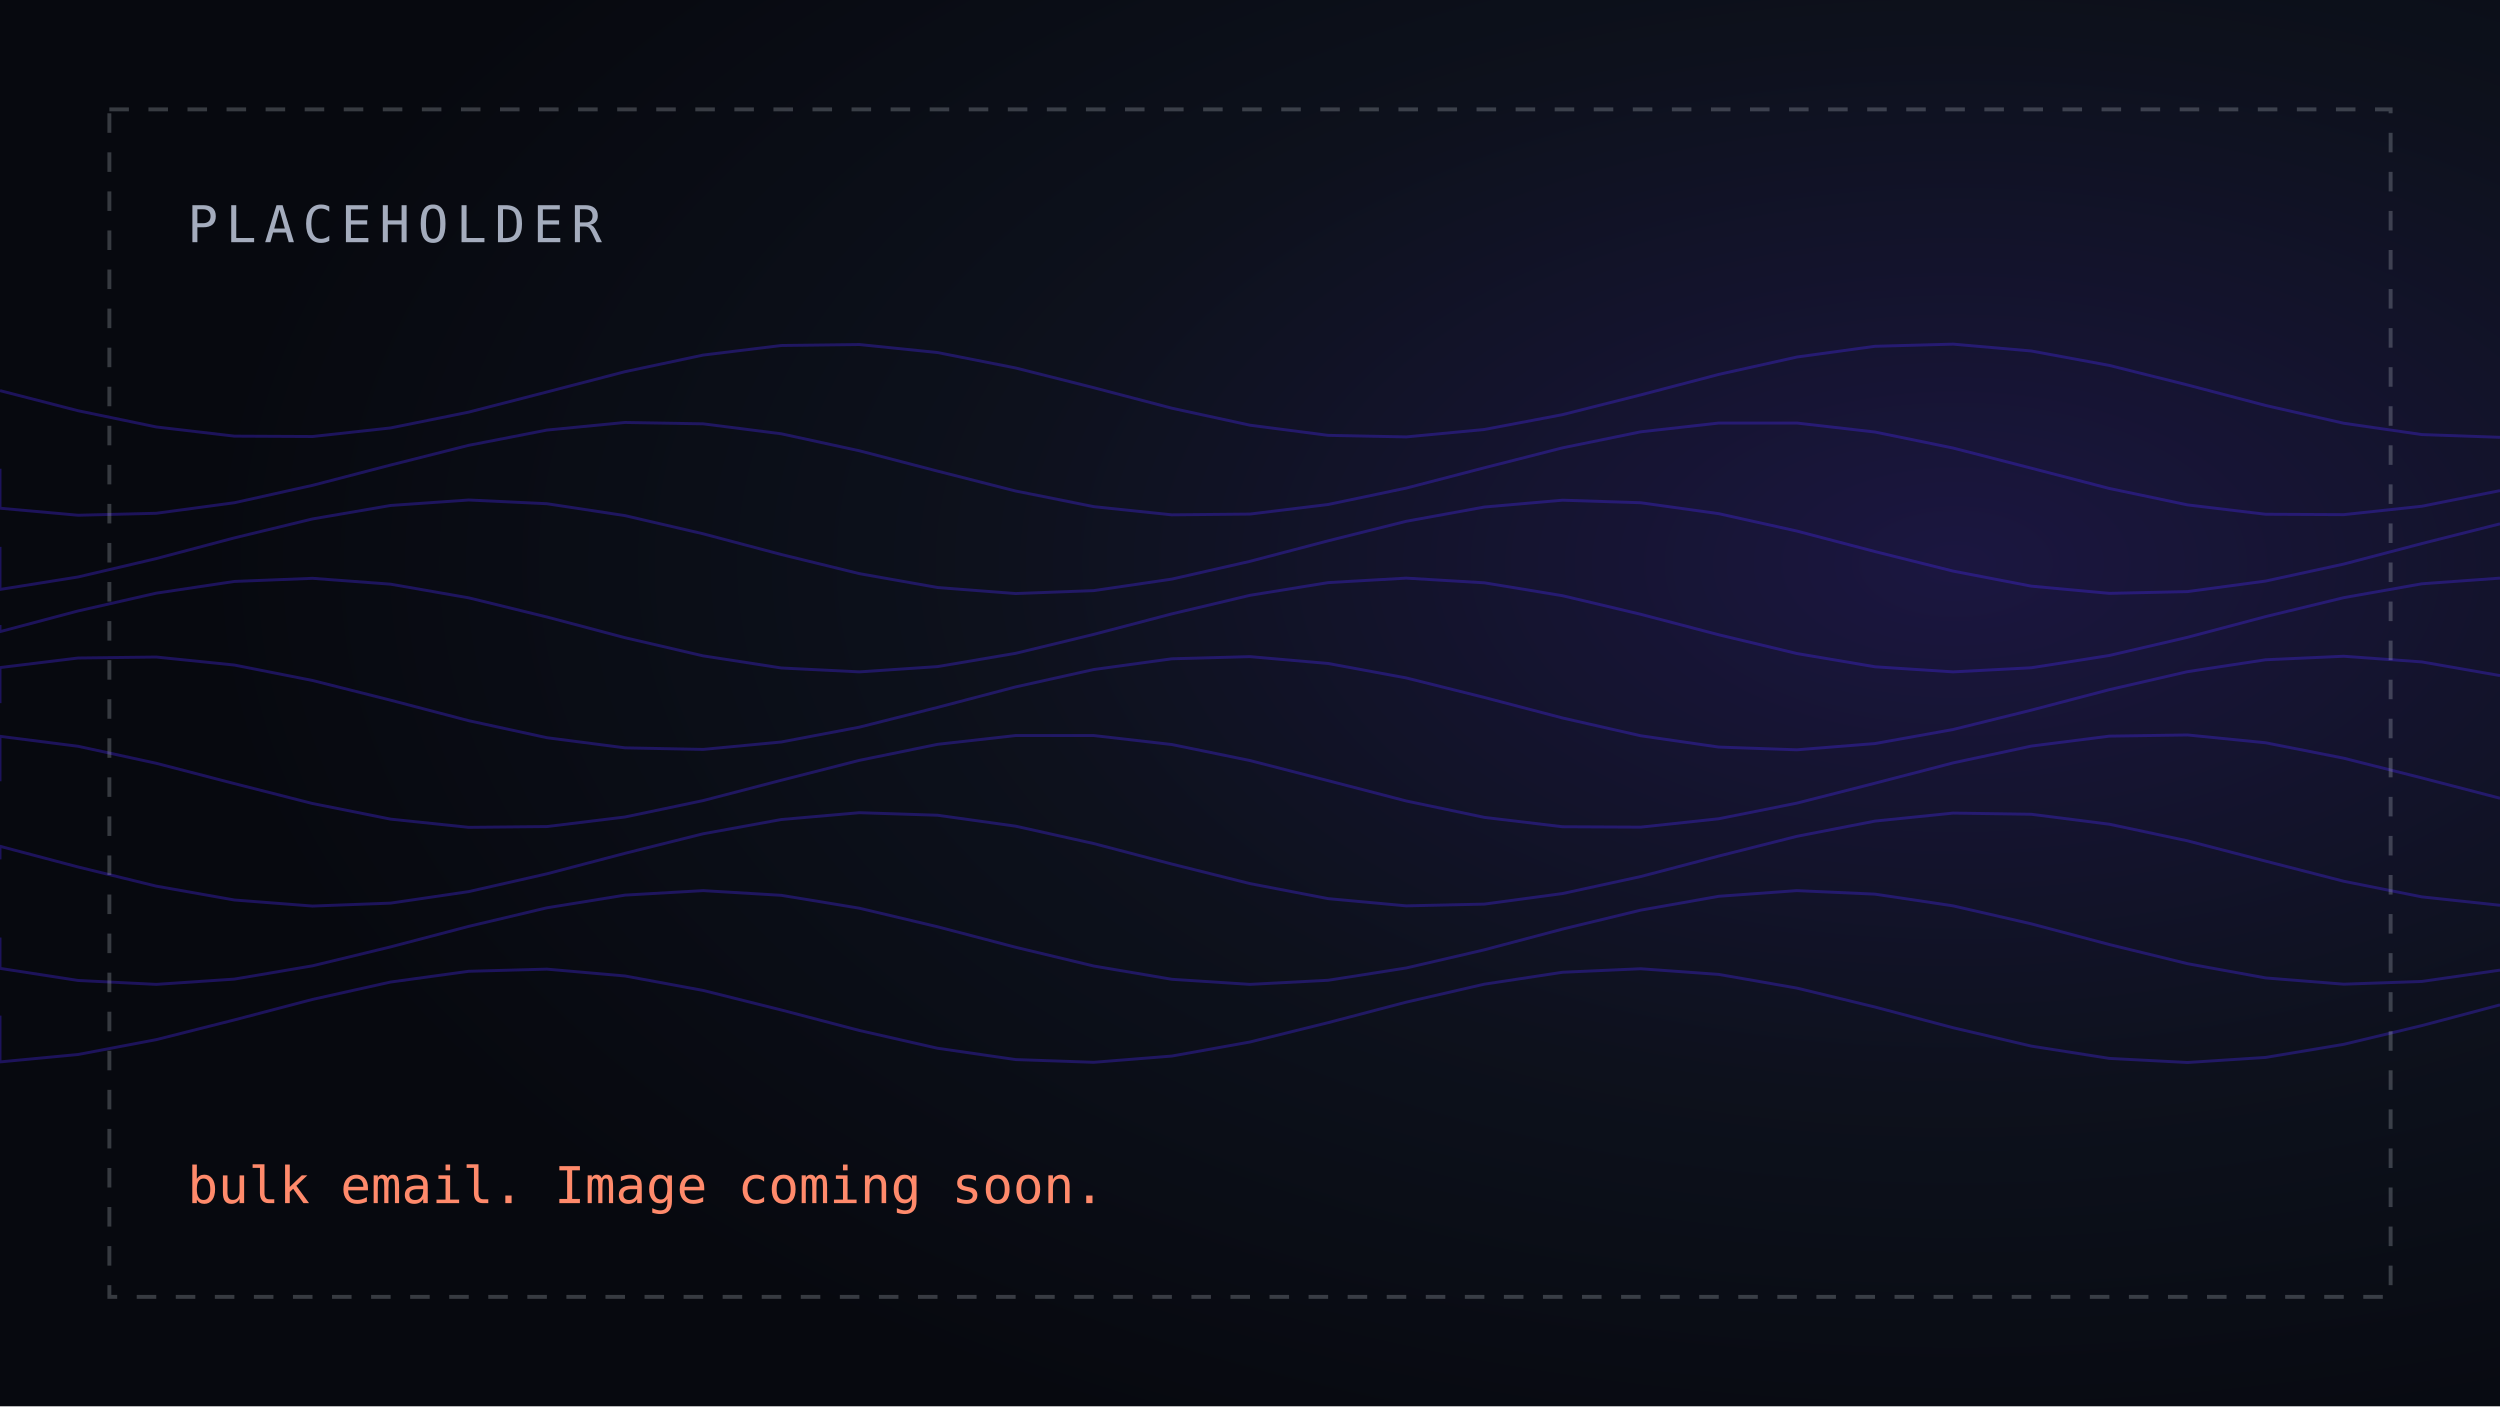
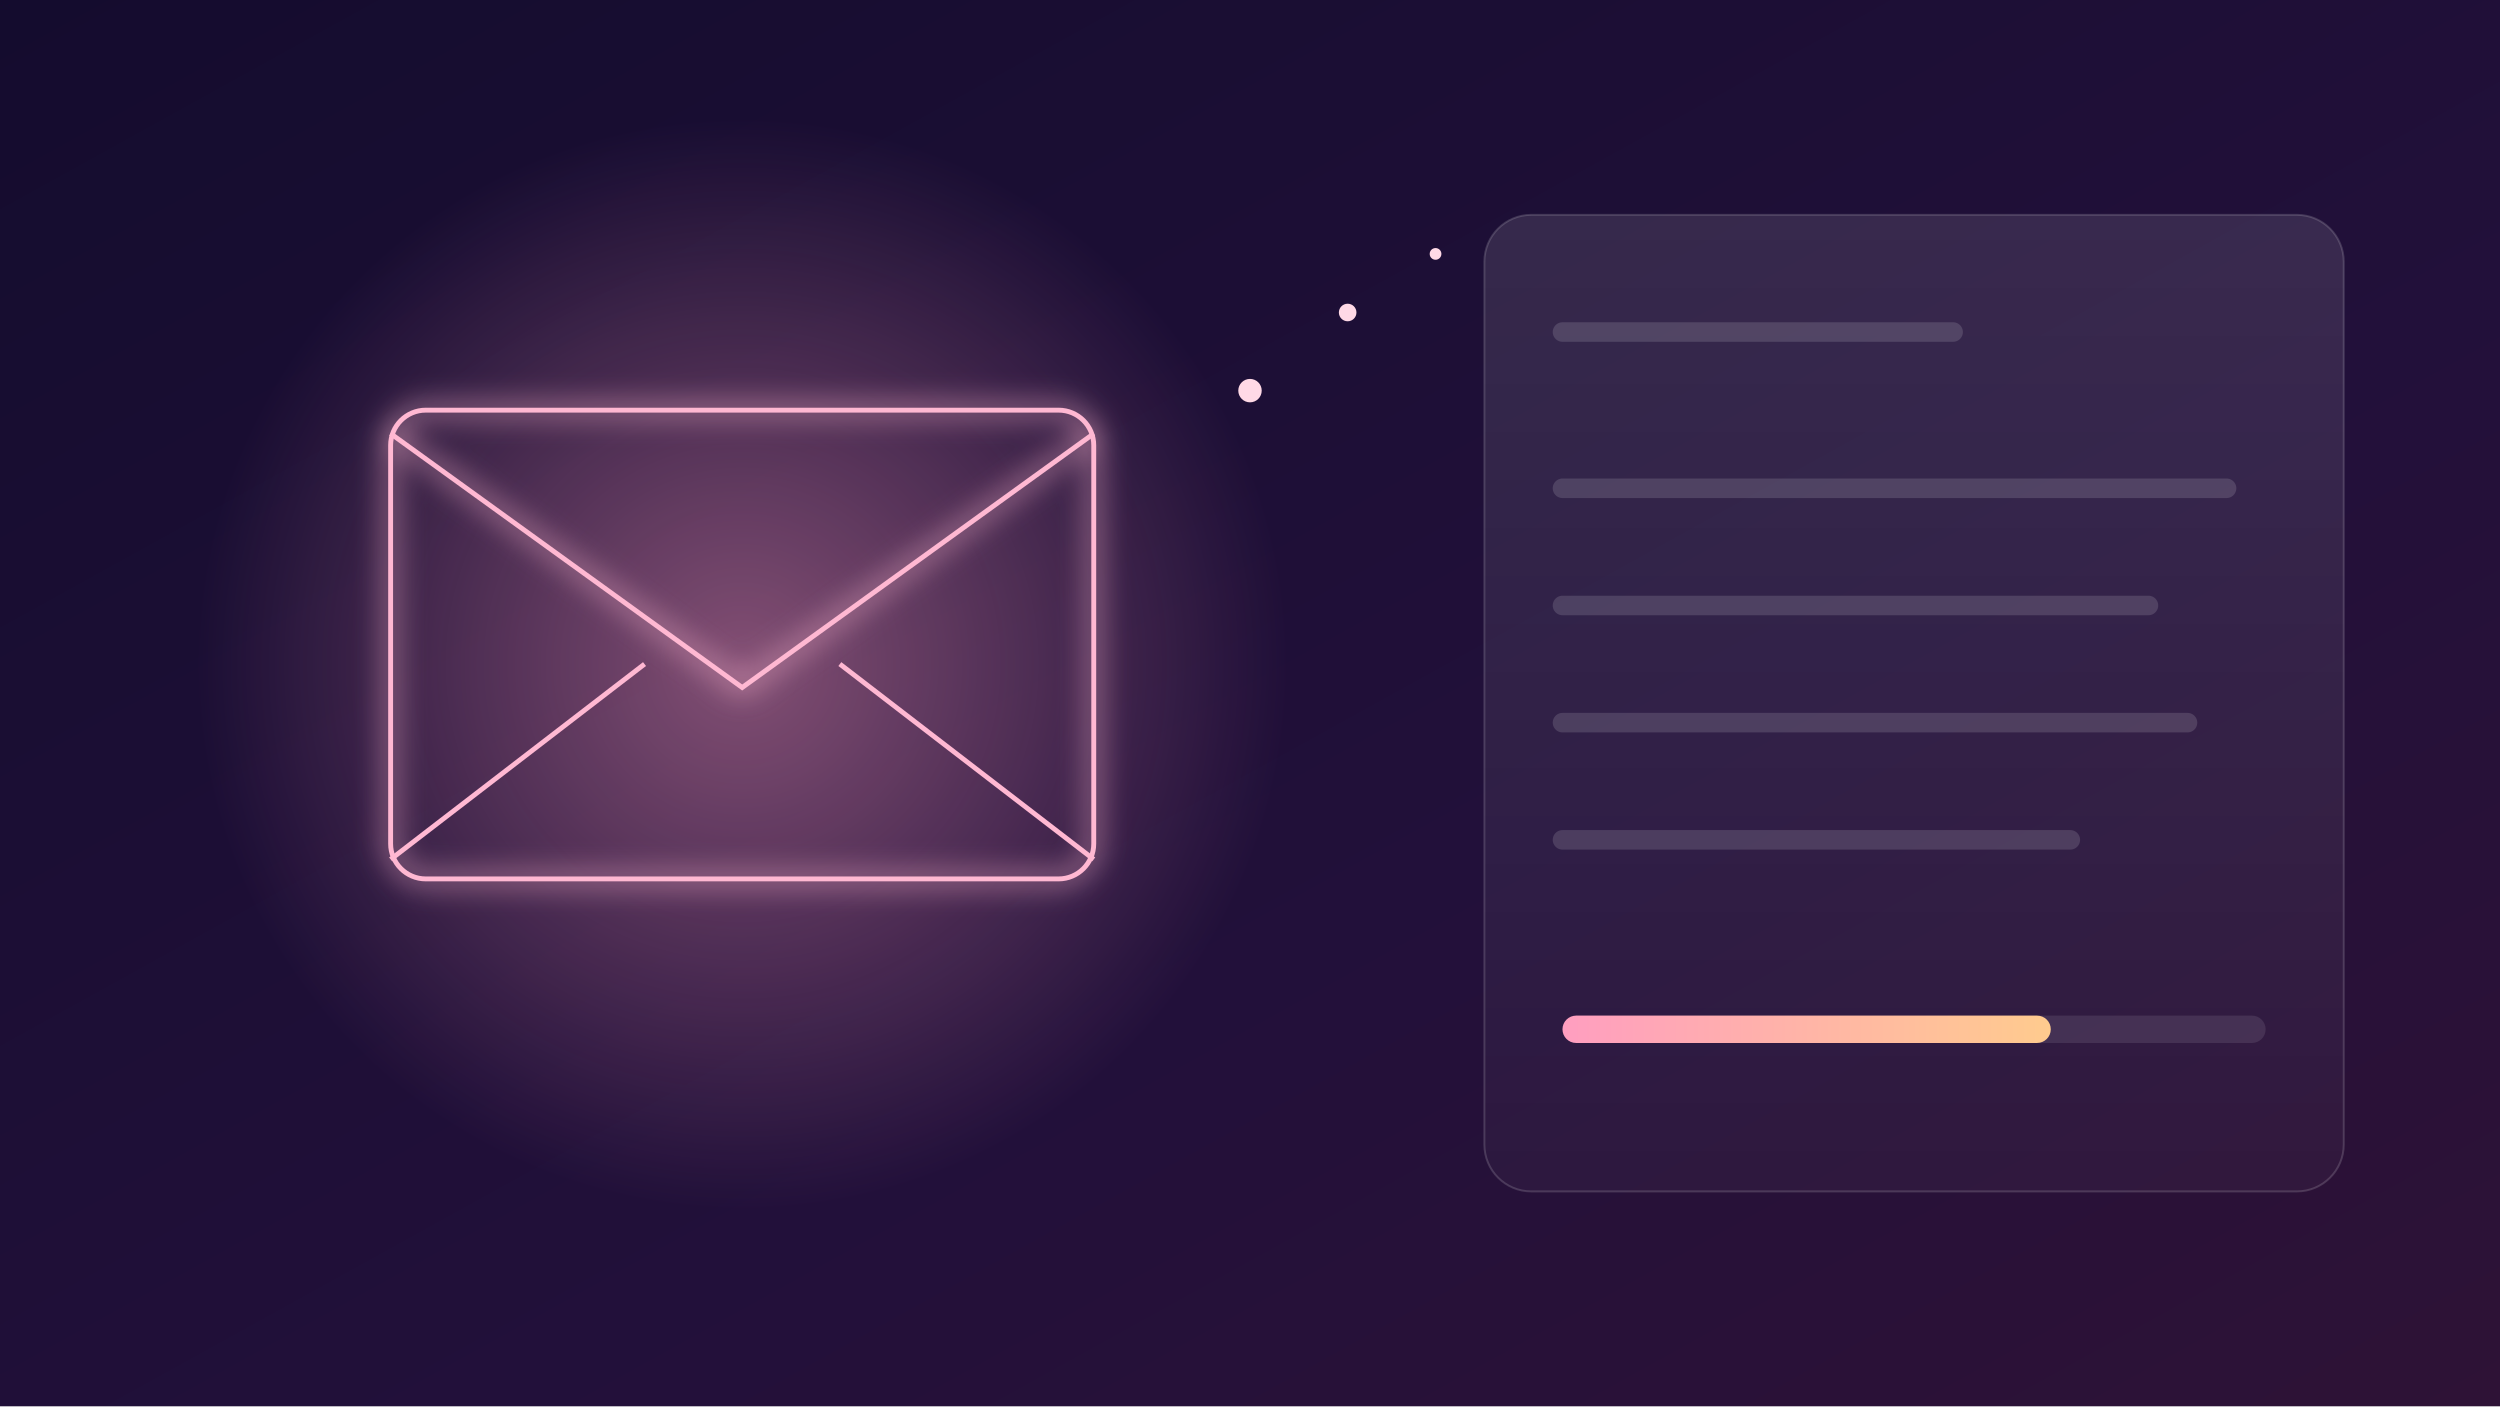
<svg xmlns="http://www.w3.org/2000/svg" viewBox="0 0 1280 720" width="1280" height="720">
  <defs>
-     <radialGradient id="g" cx="78%" cy="40%" r="70%">
-       <stop offset="0" stop-color="#1B1640" />
-       <stop offset=".55" stop-color="#0D111C" />
-       <stop offset="1" stop-color="#07090F" />
+     <linearGradient id="bg" x1="0" y1="0" x2="1" y2="1">
+       <stop offset="0" stop-color="#140C2E" />
+       <stop offset=".6" stop-color="#22103A" />
+       <stop offset="1" stop-color="#2E1236" />
+     </linearGradient>
+     <radialGradient id="glow" cx="50%" cy="50%" r="50%">
+       <stop offset="0" stop-color="#FF9EC0" stop-opacity=".45" />
+       <stop offset="1" stop-color="#FF9EC0" stop-opacity="0" />
    </radialGradient>
+     <linearGradient id="g" x1="0" y1="0" x2="0" y2="1">
+       <stop offset="0" stop-color="#FFFFFF" stop-opacity=".11" />
+       <stop offset="1" stop-color="#FFFFFF" stop-opacity=".03" />
+     </linearGradient>
+     <linearGradient id="bar" x1="0" x2="1">
+       <stop offset="0" stop-color="#FF9EC0" />
+       <stop offset="1" stop-color="#FFCB8E" />
+     </linearGradient>
+     <filter id="b" x="-20%" y="-20%" width="140%" height="140%">
+       <feGaussianBlur stdDeviation="7" />
+     </filter>
  </defs>
-   <rect width="1280" height="720" fill="url(#g)" />
-   <g fill="none" stroke="#4B2BFF" stroke-opacity=".32" stroke-width="1.5">
-     <path d="M0 200 L0 200.0 L40 210.3 L80 218.6 L120 223.3 L160 223.5 L200 219.1 L240 211.0 L280 200.7 L320 190.3 L360 181.8 L400 176.9 L440 176.4 L480 180.5 L520 188.4 L560 198.5 L600 209.0 L640 217.7 L680 222.9 L720 223.7 L760 219.9 L800 212.3 L840 202.2 L880 191.7 L920 182.8 L960 177.3 L1000 176.2 L1040 179.7 L1080 187.1 L1120 197.1 L1160 207.6 L1200 216.7 L1240 222.5 L1280 223.9" />
-     <path d="M0 240 L0 260.2 L40 263.8 L80 262.8 L120 257.4 L160 248.5 L200 238.1 L240 228.0 L280 220.2 L320 216.3 L360 217.0 L400 222.1 L440 230.8 L480 241.2 L520 251.4 L560 259.4 L600 263.6 L640 263.2 L680 258.3 L720 249.9 L760 239.5 L800 229.3 L840 221.1 L880 216.6 L920 216.6 L960 221.2 L1000 229.4 L1040 239.7 L1080 250.1 L1120 258.5 L1160 263.3 L1200 263.5 L1240 259.2 L1280 251.2" />
-     <path d="M0 280 L0 301.8 L40 295.4 L80 286.0 L120 275.4 L160 265.7 L200 258.8 L240 256.0 L280 257.9 L320 264.0 L360 273.3 L400 283.9 L440 293.7 L480 300.8 L520 303.9 L560 302.4 L600 296.5 L640 287.4 L680 276.9 L720 266.9 L760 259.6 L800 256.1 L840 257.4 L880 263.0 L920 271.9 L960 282.4 L1000 292.4 L1040 300.1 L1080 303.8 L1120 302.9 L1160 297.5 L1200 288.8 L1240 278.3 L1280 268.2" />
-     <path d="M0 320 L0 323.4 L40 312.8 L80 303.7 L120 297.7 L160 296.1 L200 299.1 L240 306.1 L280 315.9 L320 326.5 L360 335.8 L400 342.0 L440 344.0 L480 341.3 L520 334.5 L560 324.8 L600 314.3 L640 304.8 L680 298.3 L720 296.0 L760 298.4 L800 305.0 L840 314.5 L880 325.0 L920 334.6 L960 341.4 L1000 344.0 L1040 341.9 L1080 335.6 L1120 326.3 L1160 315.7 L1200 306.0 L1240 298.9 L1280 296.0" />
-     <path d="M0 360 L0 341.8 L40 336.9 L80 336.4 L120 340.5 L160 348.4 L200 358.5 L240 369.0 L280 377.7 L320 382.9 L360 383.7 L400 379.9 L440 372.3 L480 362.2 L520 351.7 L560 342.8 L600 337.3 L640 336.2 L680 339.7 L720 347.1 L760 357.1 L800 367.6 L840 376.7 L880 382.5 L920 383.9 L960 380.7 L1000 373.5 L1040 363.6 L1080 353.1 L1120 343.9 L1160 337.8 L1200 336.0 L1240 338.9 L1280 345.9" />
-     <path d="M0 400 L0 377.0 L40 382.1 L80 390.8 L120 401.2 L160 411.4 L200 419.4 L240 423.6 L280 423.2 L320 418.3 L360 409.9 L400 399.5 L440 389.3 L480 381.1 L520 376.6 L560 376.6 L600 381.2 L640 389.4 L680 399.7 L720 410.1 L760 418.5 L800 423.3 L840 423.5 L880 419.2 L920 411.2 L960 401.0 L1000 390.6 L1040 382.0 L1080 376.9 L1120 376.3 L1160 380.3 L1200 388.2 L1240 398.3 L1280 408.7" />
-     <path d="M0 440 L0 433.3 L40 443.9 L80 453.7 L120 460.8 L160 463.9 L200 462.4 L240 456.5 L280 447.4 L320 436.9 L360 426.9 L400 419.6 L440 416.1 L480 417.4 L520 423.0 L560 431.9 L600 442.4 L640 452.4 L680 460.1 L720 463.8 L760 462.9 L800 457.5 L840 448.8 L880 438.3 L920 428.2 L960 420.4 L1000 416.3 L1040 416.9 L1080 422.0 L1120 430.5 L1160 440.9 L1200 451.2 L1240 459.2 L1280 463.5" />
-     <path d="M0 480 L0 495.8 L40 502.0 L80 504.0 L120 501.3 L160 494.5 L200 484.8 L240 474.3 L280 464.8 L320 458.3 L360 456.0 L400 458.4 L440 465.0 L480 474.5 L520 485.0 L560 494.6 L600 501.4 L640 504.0 L680 501.9 L720 495.6 L760 486.3 L800 475.7 L840 466.0 L880 458.9 L920 456.0 L960 457.8 L1000 463.8 L1040 473.0 L1080 483.6 L1120 493.4 L1160 500.7 L1200 503.9 L1240 502.5 L1280 496.7" />
-     <path d="M0 520 L0 543.7 L40 539.9 L80 532.3 L120 522.2 L160 511.7 L200 502.8 L240 497.3 L280 496.2 L320 499.7 L360 507.1 L400 517.1 L440 527.6 L480 536.7 L520 542.5 L560 543.9 L600 540.7 L640 533.5 L680 523.6 L720 513.1 L760 503.9 L800 497.8 L840 496.0 L880 498.9 L920 505.9 L960 515.6 L1000 526.2 L1040 535.6 L1080 541.9 L1120 544.0 L1160 541.4 L1200 534.7 L1240 525.1 L1280 514.5" />
+   <rect width="1280" height="720" fill="url(#bg)" />
+   <circle cx="380" cy="340" r="280" fill="url(#glow)" />
+   <g fill="none" stroke="#FFB8D2">
+     <g stroke-width="5" filter="url(#b)" stroke-opacity=".8">
+       <rect x="200" y="210" width="360" height="240" rx="18" />
+       <path d="M200 222l180 130 180-130" />
+     </g>
+     <rect x="200" y="210" width="360" height="240" rx="18" stroke-width="2.5" />
+     <path d="M200 222l180 130 180-130M200 440l130-100M560 440L430 340" stroke-width="2.5" />
  </g>
-   <rect x="56" y="56" width="1168" height="608" fill="none" stroke="#C9D0DA" stroke-opacity=".25" stroke-width="2" stroke-dasharray="10 10" />
-   <g font-family="ui-monospace, Menlo, monospace" fill="#A4ACBD" font-size="26" letter-spacing="4">
-     <text x="96" y="124">PLACEHOLDER</text>
+   <g fill="#FFD9E6">
+     <circle cx="640" cy="200" r="6" />
+     <circle cx="690" cy="160" r="4.5" />
+     <circle cx="735" cy="130" r="3" />
  </g>
-   <text x="96" y="616" font-family="ui-monospace, Menlo, monospace" font-size="26" fill="#FF8A6B">bulk email. Image coming soon.</text>
+   <g fill="url(#g)" stroke="#FFFFFF" stroke-opacity=".16">
+     <rect x="760" y="110" width="440" height="500" rx="24" />
+   </g>
+   <g stroke="#FFFFFF" stroke-opacity=".14" stroke-width="10" stroke-linecap="round">
+     <path d="M800 170h200M800 250h340M800 310h300M800 370h320M800 430h260" />
+   </g>
+   <rect x="800" y="520" width="360" height="14" rx="7" fill="#FFFFFF" fill-opacity=".1" />
+   <rect x="800" y="520" width="250" height="14" rx="7" fill="url(#bar)" />
</svg>
